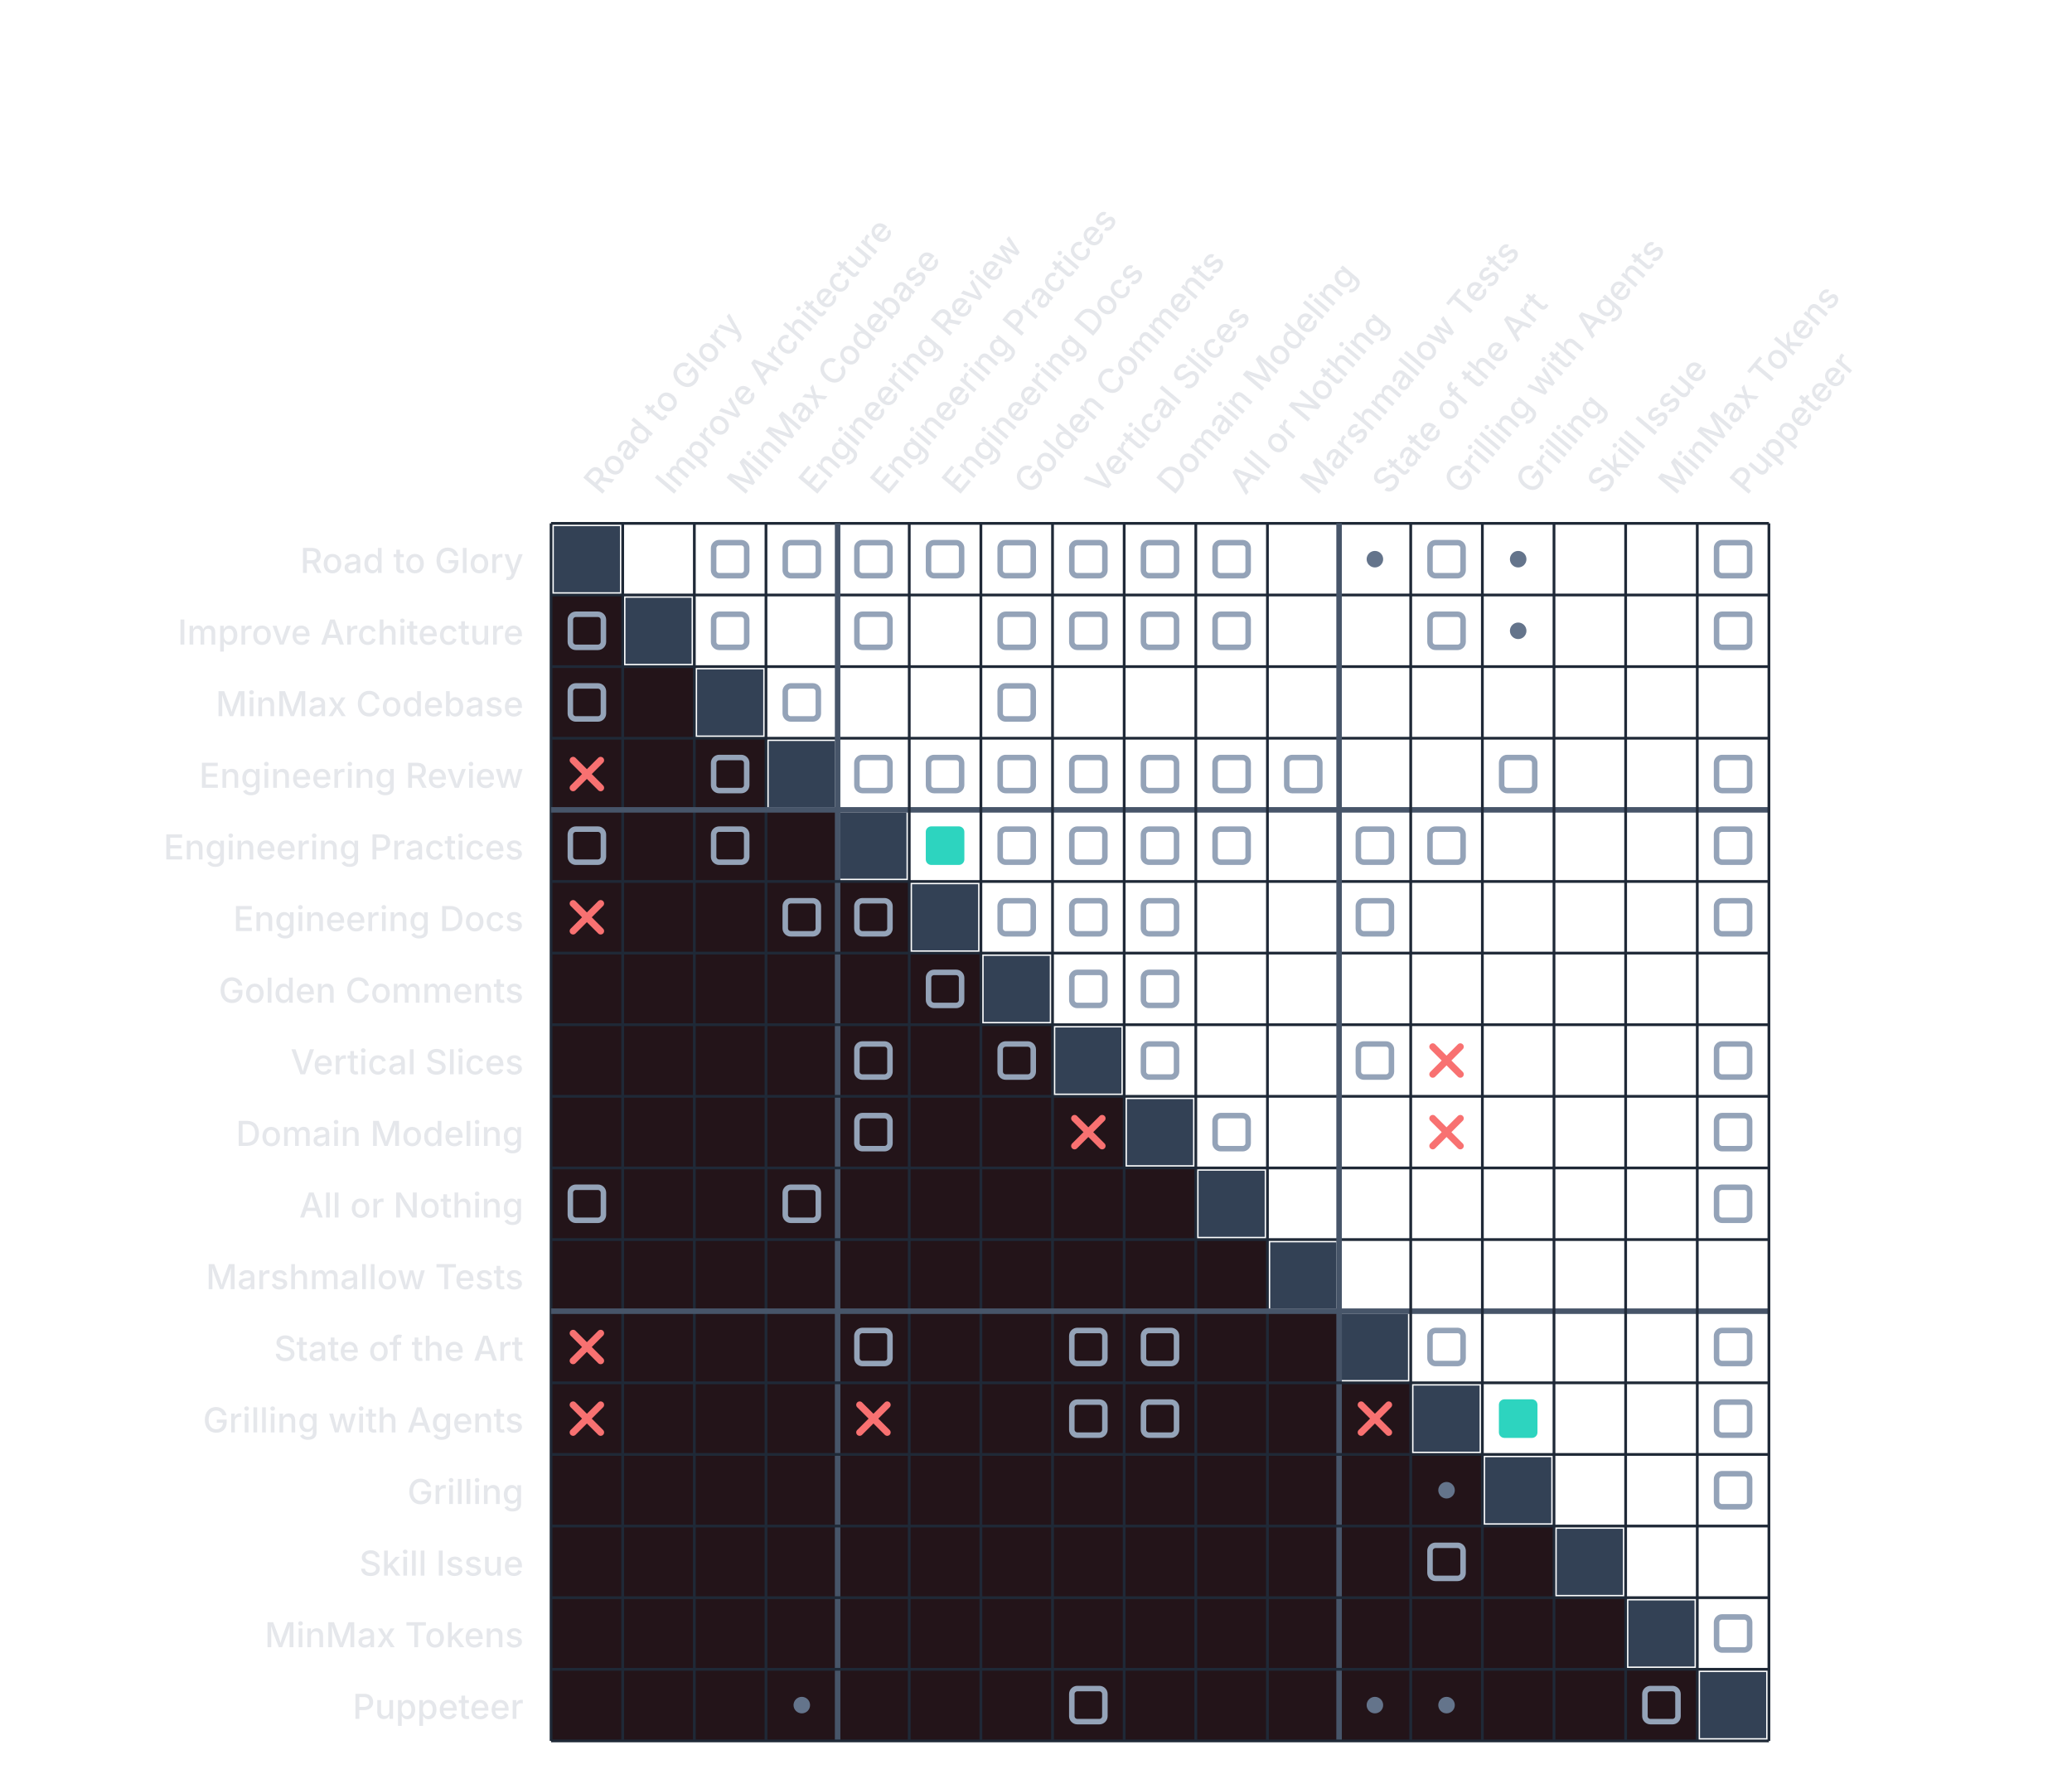
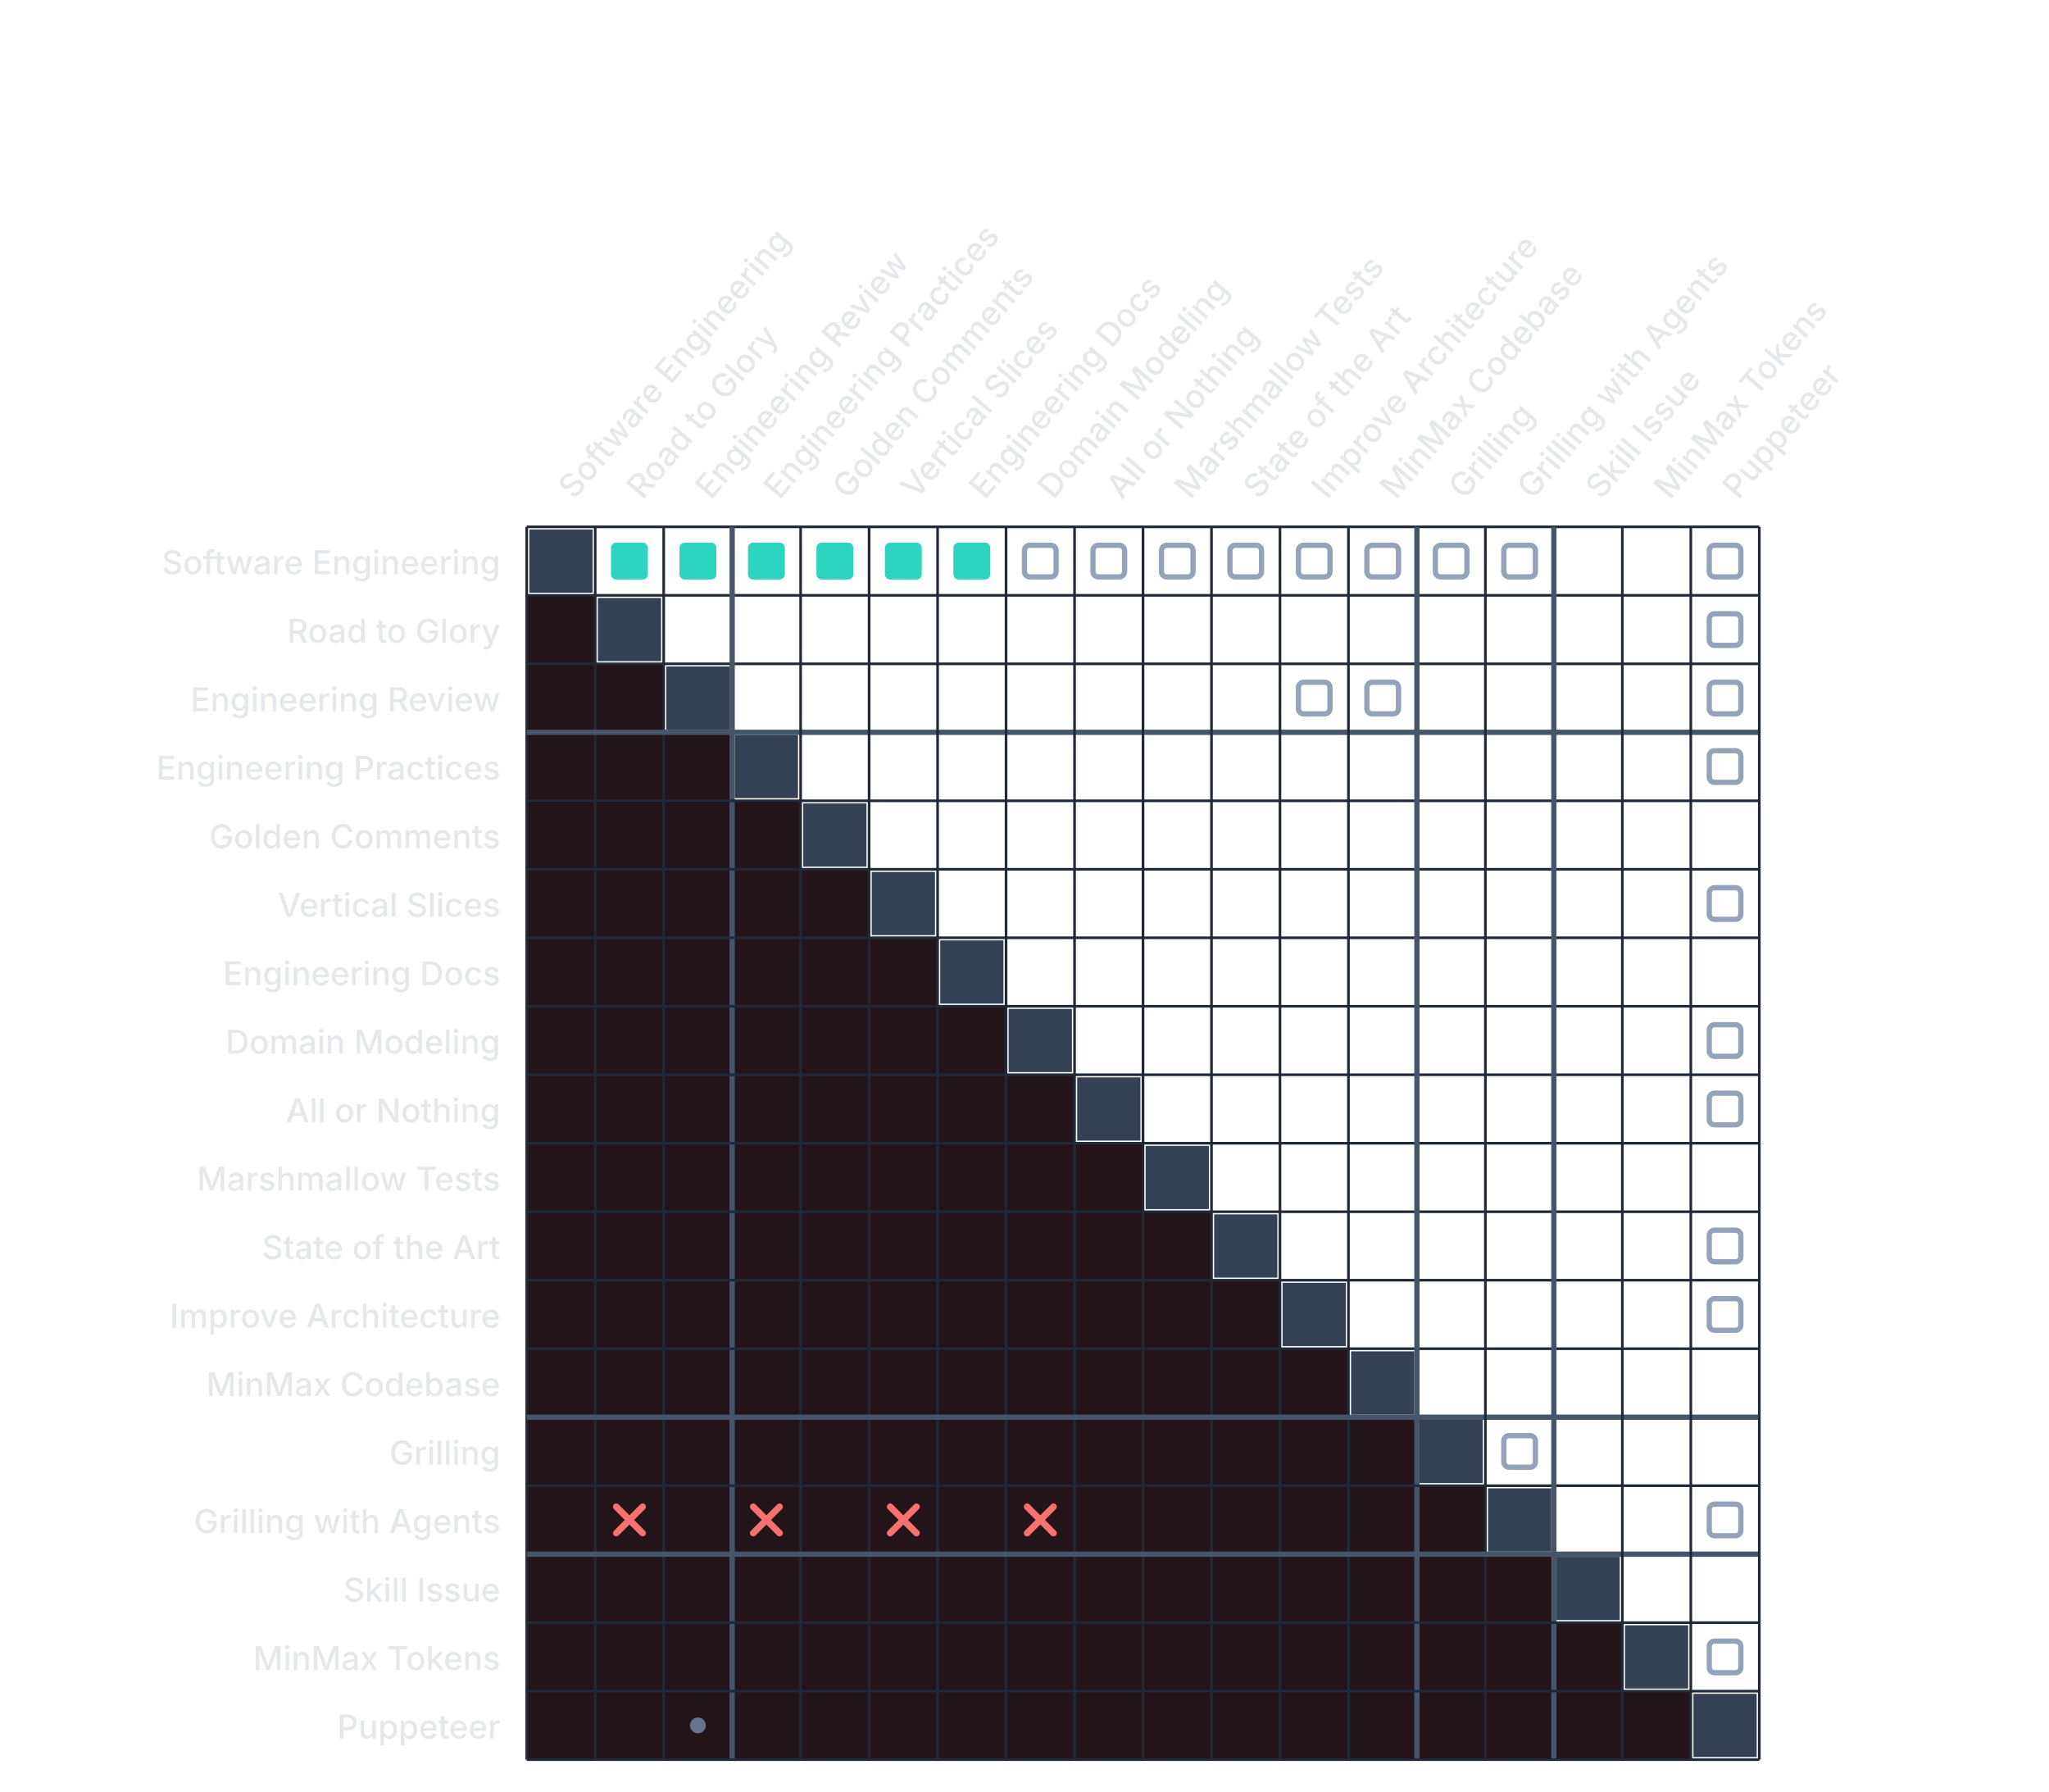
- <svg xmlns="http://www.w3.org/2000/svg" viewBox="0 0 752 644" width="752" height="644" role="img" aria-labelledby="t d">
+ <svg xmlns="http://www.w3.org/2000/svg" viewBox="0 0 778 680" width="778" height="680" role="img" aria-labelledby="t d">
  <defs>
    <style>.l{font:500 12.5px system-ui,-apple-system,Segoe UI,sans-serif;fill:#e5e7eb}</style>
  </defs>
-   <path d="M200 216 L200,216 L226,216 L226,242 L252,242 L252,268 L278,268 L278,294 L304,294 L304,320 L330,320 L330,346 L356,346 L356,372 L382,372 L382,398 L408,398 L408,424 L434,424 L434,450 L460,450 L460,476 L486,476 L486,502 L512,502 L512,528 L538,528 L538,554 L564,554 L564,580 L590,580 L590,606 L616,606 L616,632 L642,632 L200 632Z" fill="#231419" />
-   <line x1="200" y1="190" x2="642" y2="190" stroke="#1f2937" stroke-width="1" />
-   <line x1="200" y1="190" x2="200" y2="632" stroke="#1f2937" stroke-width="1" />
-   <line x1="200" y1="216" x2="642" y2="216" stroke="#1f2937" stroke-width="1" />
-   <line x1="226" y1="190" x2="226" y2="632" stroke="#1f2937" stroke-width="1" />
-   <line x1="200" y1="242" x2="642" y2="242" stroke="#1f2937" stroke-width="1" />
-   <line x1="252" y1="190" x2="252" y2="632" stroke="#1f2937" stroke-width="1" />
-   <line x1="200" y1="268" x2="642" y2="268" stroke="#1f2937" stroke-width="1" />
-   <line x1="278" y1="190" x2="278" y2="632" stroke="#1f2937" stroke-width="1" />
-   <line x1="200" y1="294" x2="642" y2="294" stroke="#475569" stroke-width="2" />
-   <line x1="304" y1="190" x2="304" y2="632" stroke="#475569" stroke-width="2" />
-   <line x1="200" y1="320" x2="642" y2="320" stroke="#1f2937" stroke-width="1" />
-   <line x1="330" y1="190" x2="330" y2="632" stroke="#1f2937" stroke-width="1" />
-   <line x1="200" y1="346" x2="642" y2="346" stroke="#1f2937" stroke-width="1" />
-   <line x1="356" y1="190" x2="356" y2="632" stroke="#1f2937" stroke-width="1" />
-   <line x1="200" y1="372" x2="642" y2="372" stroke="#1f2937" stroke-width="1" />
-   <line x1="382" y1="190" x2="382" y2="632" stroke="#1f2937" stroke-width="1" />
-   <line x1="200" y1="398" x2="642" y2="398" stroke="#1f2937" stroke-width="1" />
-   <line x1="408" y1="190" x2="408" y2="632" stroke="#1f2937" stroke-width="1" />
-   <line x1="200" y1="424" x2="642" y2="424" stroke="#1f2937" stroke-width="1" />
-   <line x1="434" y1="190" x2="434" y2="632" stroke="#1f2937" stroke-width="1" />
-   <line x1="200" y1="450" x2="642" y2="450" stroke="#1f2937" stroke-width="1" />
-   <line x1="460" y1="190" x2="460" y2="632" stroke="#1f2937" stroke-width="1" />
-   <line x1="200" y1="476" x2="642" y2="476" stroke="#475569" stroke-width="2" />
-   <line x1="486" y1="190" x2="486" y2="632" stroke="#475569" stroke-width="2" />
-   <line x1="200" y1="502" x2="642" y2="502" stroke="#1f2937" stroke-width="1" />
-   <line x1="512" y1="190" x2="512" y2="632" stroke="#1f2937" stroke-width="1" />
-   <line x1="200" y1="528" x2="642" y2="528" stroke="#1f2937" stroke-width="1" />
-   <line x1="538" y1="190" x2="538" y2="632" stroke="#1f2937" stroke-width="1" />
-   <line x1="200" y1="554" x2="642" y2="554" stroke="#1f2937" stroke-width="1" />
-   <line x1="564" y1="190" x2="564" y2="632" stroke="#1f2937" stroke-width="1" />
-   <line x1="200" y1="580" x2="642" y2="580" stroke="#1f2937" stroke-width="1" />
-   <line x1="590" y1="190" x2="590" y2="632" stroke="#1f2937" stroke-width="1" />
-   <line x1="200" y1="606" x2="642" y2="606" stroke="#1f2937" stroke-width="1" />
-   <line x1="616" y1="190" x2="616" y2="632" stroke="#1f2937" stroke-width="1" />
-   <line x1="200" y1="632" x2="642" y2="632" stroke="#1f2937" stroke-width="1" />
-   <line x1="642" y1="190" x2="642" y2="632" stroke="#1f2937" stroke-width="1" />
-   <rect x="201" y="191" width="24" height="24" fill="#334155" />
-   <rect x="227" y="217" width="24" height="24" fill="#334155" />
-   <rect x="253" y="243" width="24" height="24" fill="#334155" />
-   <rect x="279" y="269" width="24" height="24" fill="#334155" />
-   <rect x="305" y="295" width="24" height="24" fill="#334155" />
-   <rect x="331" y="321" width="24" height="24" fill="#334155" />
-   <rect x="357" y="347" width="24" height="24" fill="#334155" />
-   <rect x="383" y="373" width="24" height="24" fill="#334155" />
-   <rect x="409" y="399" width="24" height="24" fill="#334155" />
-   <rect x="435" y="425" width="24" height="24" fill="#334155" />
-   <rect x="461" y="451" width="24" height="24" fill="#334155" />
-   <rect x="487" y="477" width="24" height="24" fill="#334155" />
-   <rect x="513" y="503" width="24" height="24" fill="#334155" />
-   <rect x="539" y="529" width="24" height="24" fill="#334155" />
-   <rect x="565" y="555" width="24" height="24" fill="#334155" />
-   <rect x="591" y="581" width="24" height="24" fill="#334155" />
-   <rect x="617" y="607" width="24" height="24" fill="#334155" />
-   <text x="190" y="208.0" text-anchor="end" class="l">Road to Glory</text>
-   <text x="218.0" y="180" transform="rotate(-50 218.0 180)" class="l">Road to Glory</text>
-   <text x="190" y="234.0" text-anchor="end" class="l">Improve Architecture</text>
-   <text x="244.0" y="180" transform="rotate(-50 244.0 180)" class="l">Improve Architecture</text>
-   <text x="190" y="260.0" text-anchor="end" class="l">MinMax Codebase</text>
-   <text x="270.0" y="180" transform="rotate(-50 270.0 180)" class="l">MinMax Codebase</text>
-   <text x="190" y="286.0" text-anchor="end" class="l">Engineering Review</text>
-   <text x="296.0" y="180" transform="rotate(-50 296.0 180)" class="l">Engineering Review</text>
-   <text x="190" y="312.0" text-anchor="end" class="l">Engineering Practices</text>
-   <text x="322.0" y="180" transform="rotate(-50 322.0 180)" class="l">Engineering Practices</text>
-   <text x="190" y="338.0" text-anchor="end" class="l">Engineering Docs</text>
-   <text x="348.0" y="180" transform="rotate(-50 348.0 180)" class="l">Engineering Docs</text>
-   <text x="190" y="364.0" text-anchor="end" class="l">Golden Comments</text>
-   <text x="374.0" y="180" transform="rotate(-50 374.0 180)" class="l">Golden Comments</text>
-   <text x="190" y="390.0" text-anchor="end" class="l">Vertical Slices</text>
-   <text x="400.0" y="180" transform="rotate(-50 400.0 180)" class="l">Vertical Slices</text>
-   <text x="190" y="416.0" text-anchor="end" class="l">Domain Modeling</text>
-   <text x="426.0" y="180" transform="rotate(-50 426.0 180)" class="l">Domain Modeling</text>
-   <text x="190" y="442.0" text-anchor="end" class="l">All or Nothing</text>
-   <text x="452.0" y="180" transform="rotate(-50 452.0 180)" class="l">All or Nothing</text>
-   <text x="190" y="468.0" text-anchor="end" class="l">Marshmallow Tests</text>
-   <text x="478.0" y="180" transform="rotate(-50 478.0 180)" class="l">Marshmallow Tests</text>
-   <text x="190" y="494.0" text-anchor="end" class="l">State of the Art</text>
-   <text x="504.0" y="180" transform="rotate(-50 504.0 180)" class="l">State of the Art</text>
-   <text x="190" y="520.0" text-anchor="end" class="l">Grilling with Agents</text>
-   <text x="530.0" y="180" transform="rotate(-50 530.0 180)" class="l">Grilling with Agents</text>
-   <text x="190" y="546.0" text-anchor="end" class="l">Grilling</text>
-   <text x="556.0" y="180" transform="rotate(-50 556.0 180)" class="l">Grilling</text>
-   <text x="190" y="572.0" text-anchor="end" class="l">Skill Issue</text>
-   <text x="582.0" y="180" transform="rotate(-50 582.0 180)" class="l">Skill Issue</text>
-   <text x="190" y="598.0" text-anchor="end" class="l">MinMax Tokens</text>
-   <text x="608.0" y="180" transform="rotate(-50 608.0 180)" class="l">MinMax Tokens</text>
-   <text x="190" y="624.0" text-anchor="end" class="l">Puppeteer</text>
-   <text x="634.0" y="180" transform="rotate(-50 634.0 180)" class="l">Puppeteer</text>
-   <rect x="207" y="249" width="12" height="12" rx="2" fill="none" stroke="#94a3b8" stroke-width="2" />
-   <rect x="285" y="249" width="12" height="12" rx="2" fill="none" stroke="#94a3b8" stroke-width="2" />
-   <rect x="363" y="249" width="12" height="12" rx="2" fill="none" stroke="#94a3b8" stroke-width="2" />
-   <path d="M390 406L400 416M400 406L390 416" stroke="#f87171" stroke-width="2.5" stroke-linecap="round" />
-   <rect x="311" y="405" width="12" height="12" rx="2" fill="none" stroke="#94a3b8" stroke-width="2" />
-   <path d="M520 406L530 416M530 406L520 416" stroke="#f87171" stroke-width="2.5" stroke-linecap="round" />
-   <rect x="623" y="405" width="12" height="12" rx="2" fill="none" stroke="#94a3b8" stroke-width="2" />
-   <rect x="441" y="405" width="12" height="12" rx="2" fill="none" stroke="#94a3b8" stroke-width="2" />
-   <rect x="363" y="301" width="12" height="12" rx="2" fill="none" stroke="#94a3b8" stroke-width="2" />
-   <rect x="389" y="301" width="12" height="12" rx="2" fill="none" stroke="#94a3b8" stroke-width="2" />
-   <rect x="336" y="300" width="14" height="14" rx="2" fill="#2dd4bf" />
-   <rect x="415" y="301" width="12" height="12" rx="2" fill="none" stroke="#94a3b8" stroke-width="2" />
-   <rect x="493" y="301" width="12" height="12" rx="2" fill="none" stroke="#94a3b8" stroke-width="2" />
-   <rect x="623" y="301" width="12" height="12" rx="2" fill="none" stroke="#94a3b8" stroke-width="2" />
-   <rect x="519" y="301" width="12" height="12" rx="2" fill="none" stroke="#94a3b8" stroke-width="2" />
-   <rect x="207" y="301" width="12" height="12" rx="2" fill="none" stroke="#94a3b8" stroke-width="2" />
-   <rect x="259" y="301" width="12" height="12" rx="2" fill="none" stroke="#94a3b8" stroke-width="2" />
-   <rect x="441" y="301" width="12" height="12" rx="2" fill="none" stroke="#94a3b8" stroke-width="2" />
-   <rect x="311" y="223" width="12" height="12" rx="2" fill="none" stroke="#94a3b8" stroke-width="2" />
-   <rect x="415" y="223" width="12" height="12" rx="2" fill="none" stroke="#94a3b8" stroke-width="2" />
-   <rect x="389" y="223" width="12" height="12" rx="2" fill="none" stroke="#94a3b8" stroke-width="2" />
-   <rect x="623" y="223" width="12" height="12" rx="2" fill="none" stroke="#94a3b8" stroke-width="2" />
-   <rect x="519" y="223" width="12" height="12" rx="2" fill="none" stroke="#94a3b8" stroke-width="2" />
-   <circle cx="551.0" cy="229.0" r="3" fill="#64748b" />
-   <rect x="259" y="223" width="12" height="12" rx="2" fill="none" stroke="#94a3b8" stroke-width="2" />
-   <rect x="363" y="223" width="12" height="12" rx="2" fill="none" stroke="#94a3b8" stroke-width="2" />
-   <rect x="207" y="223" width="12" height="12" rx="2" fill="none" stroke="#94a3b8" stroke-width="2" />
-   <rect x="441" y="223" width="12" height="12" rx="2" fill="none" stroke="#94a3b8" stroke-width="2" />
-   <rect x="207" y="431" width="12" height="12" rx="2" fill="none" stroke="#94a3b8" stroke-width="2" />
-   <rect x="623" y="431" width="12" height="12" rx="2" fill="none" stroke="#94a3b8" stroke-width="2" />
-   <rect x="285" y="431" width="12" height="12" rx="2" fill="none" stroke="#94a3b8" stroke-width="2" />
-   <rect x="623" y="197" width="12" height="12" rx="2" fill="none" stroke="#94a3b8" stroke-width="2" />
-   <rect x="415" y="197" width="12" height="12" rx="2" fill="none" stroke="#94a3b8" stroke-width="2" />
-   <rect x="311" y="197" width="12" height="12" rx="2" fill="none" stroke="#94a3b8" stroke-width="2" />
-   <rect x="389" y="197" width="12" height="12" rx="2" fill="none" stroke="#94a3b8" stroke-width="2" />
-   <rect x="519" y="197" width="12" height="12" rx="2" fill="none" stroke="#94a3b8" stroke-width="2" />
-   <circle cx="499.0" cy="203.0" r="3" fill="#64748b" />
-   <circle cx="551.0" cy="203.0" r="3" fill="#64748b" />
-   <rect x="285" y="197" width="12" height="12" rx="2" fill="none" stroke="#94a3b8" stroke-width="2" />
-   <rect x="259" y="197" width="12" height="12" rx="2" fill="none" stroke="#94a3b8" stroke-width="2" />
-   <rect x="363" y="197" width="12" height="12" rx="2" fill="none" stroke="#94a3b8" stroke-width="2" />
-   <rect x="337" y="197" width="12" height="12" rx="2" fill="none" stroke="#94a3b8" stroke-width="2" />
-   <rect x="441" y="197" width="12" height="12" rx="2" fill="none" stroke="#94a3b8" stroke-width="2" />
-   <rect x="415" y="379" width="12" height="12" rx="2" fill="none" stroke="#94a3b8" stroke-width="2" />
-   <rect x="311" y="379" width="12" height="12" rx="2" fill="none" stroke="#94a3b8" stroke-width="2" />
-   <rect x="363" y="379" width="12" height="12" rx="2" fill="none" stroke="#94a3b8" stroke-width="2" />
-   <rect x="493" y="379" width="12" height="12" rx="2" fill="none" stroke="#94a3b8" stroke-width="2" />
-   <rect x="623" y="379" width="12" height="12" rx="2" fill="none" stroke="#94a3b8" stroke-width="2" />
-   <path d="M520 380L530 390M530 380L520 390" stroke="#f87171" stroke-width="2.5" stroke-linecap="round" />
-   <rect x="415" y="353" width="12" height="12" rx="2" fill="none" stroke="#94a3b8" stroke-width="2" />
-   <rect x="389" y="353" width="12" height="12" rx="2" fill="none" stroke="#94a3b8" stroke-width="2" />
-   <rect x="337" y="353" width="12" height="12" rx="2" fill="none" stroke="#94a3b8" stroke-width="2" />
-   <rect x="363" y="327" width="12" height="12" rx="2" fill="none" stroke="#94a3b8" stroke-width="2" />
-   <rect x="623" y="327" width="12" height="12" rx="2" fill="none" stroke="#94a3b8" stroke-width="2" />
-   <rect x="415" y="327" width="12" height="12" rx="2" fill="none" stroke="#94a3b8" stroke-width="2" />
-   <rect x="389" y="327" width="12" height="12" rx="2" fill="none" stroke="#94a3b8" stroke-width="2" />
-   <rect x="493" y="327" width="12" height="12" rx="2" fill="none" stroke="#94a3b8" stroke-width="2" />
-   <rect x="311" y="327" width="12" height="12" rx="2" fill="none" stroke="#94a3b8" stroke-width="2" />
-   <path d="M208 328L218 338M218 328L208 338" stroke="#f87171" stroke-width="2.5" stroke-linecap="round" />
-   <rect x="285" y="327" width="12" height="12" rx="2" fill="none" stroke="#94a3b8" stroke-width="2" />
-   <rect x="623" y="275" width="12" height="12" rx="2" fill="none" stroke="#94a3b8" stroke-width="2" />
-   <path d="M208 276L218 286M218 276L208 286" stroke="#f87171" stroke-width="2.5" stroke-linecap="round" />
-   <rect x="311" y="275" width="12" height="12" rx="2" fill="none" stroke="#94a3b8" stroke-width="2" />
-   <rect x="415" y="275" width="12" height="12" rx="2" fill="none" stroke="#94a3b8" stroke-width="2" />
-   <rect x="389" y="275" width="12" height="12" rx="2" fill="none" stroke="#94a3b8" stroke-width="2" />
-   <rect x="259" y="275" width="12" height="12" rx="2" fill="none" stroke="#94a3b8" stroke-width="2" />
-   <rect x="363" y="275" width="12" height="12" rx="2" fill="none" stroke="#94a3b8" stroke-width="2" />
-   <rect x="467" y="275" width="12" height="12" rx="2" fill="none" stroke="#94a3b8" stroke-width="2" />
-   <rect x="337" y="275" width="12" height="12" rx="2" fill="none" stroke="#94a3b8" stroke-width="2" />
-   <rect x="441" y="275" width="12" height="12" rx="2" fill="none" stroke="#94a3b8" stroke-width="2" />
-   <rect x="545" y="275" width="12" height="12" rx="2" fill="none" stroke="#94a3b8" stroke-width="2" />
-   <rect x="519" y="561" width="12" height="12" rx="2" fill="none" stroke="#94a3b8" stroke-width="2" />
-   <rect x="544" y="508" width="14" height="14" rx="2" fill="#2dd4bf" />
-   <rect x="623" y="509" width="12" height="12" rx="2" fill="none" stroke="#94a3b8" stroke-width="2" />
-   <rect x="389" y="509" width="12" height="12" rx="2" fill="none" stroke="#94a3b8" stroke-width="2" />
-   <rect x="415" y="509" width="12" height="12" rx="2" fill="none" stroke="#94a3b8" stroke-width="2" />
-   <path d="M312 510L322 520M322 510L312 520" stroke="#f87171" stroke-width="2.5" stroke-linecap="round" />
-   <path d="M208 510L218 520M218 510L208 520" stroke="#f87171" stroke-width="2.5" stroke-linecap="round" />
-   <path d="M494 510L504 520M504 510L494 520" stroke="#f87171" stroke-width="2.5" stroke-linecap="round" />
-   <circle cx="499.0" cy="619.0" r="3" fill="#64748b" />
-   <circle cx="525.0" cy="619.0" r="3" fill="#64748b" />
-   <rect x="389" y="613" width="12" height="12" rx="2" fill="none" stroke="#94a3b8" stroke-width="2" />
-   <rect x="597" y="613" width="12" height="12" rx="2" fill="none" stroke="#94a3b8" stroke-width="2" />
-   <circle cx="291.0" cy="619.0" r="3" fill="#64748b" />
-   <rect x="311" y="483" width="12" height="12" rx="2" fill="none" stroke="#94a3b8" stroke-width="2" />
-   <rect x="623" y="483" width="12" height="12" rx="2" fill="none" stroke="#94a3b8" stroke-width="2" />
-   <rect x="519" y="483" width="12" height="12" rx="2" fill="none" stroke="#94a3b8" stroke-width="2" />
-   <rect x="415" y="483" width="12" height="12" rx="2" fill="none" stroke="#94a3b8" stroke-width="2" />
-   <rect x="389" y="483" width="12" height="12" rx="2" fill="none" stroke="#94a3b8" stroke-width="2" />
-   <path d="M208 484L218 494M218 484L208 494" stroke="#f87171" stroke-width="2.5" stroke-linecap="round" />
-   <rect x="623" y="587" width="12" height="12" rx="2" fill="none" stroke="#94a3b8" stroke-width="2" />
-   <circle cx="525.0" cy="541.0" r="3" fill="#64748b" />
-   <rect x="623" y="535" width="12" height="12" rx="2" fill="none" stroke="#94a3b8" stroke-width="2" />
+   <path d="M200 226 L200,226 226,226 L226,252 252,252 L252,278 278,278 L278,304 304,304 L304,330 330,330 L330,356 356,356 L356,382 382,382 L382,408 408,408 L408,434 434,434 L434,460 460,460 L460,486 486,486 L486,512 512,512 L512,538 538,538 L538,564 564,564 L564,590 590,590 L590,616 616,616 L616,642 642,642 L642,668 668,668 L200 668Z" fill="#231419" />
+   <line x1="200" y1="200" x2="668" y2="200" stroke="#1f2937" stroke-width="1" />
+   <line x1="200" y1="200" x2="200" y2="668" stroke="#1f2937" stroke-width="1" />
+   <line x1="200" y1="226" x2="668" y2="226" stroke="#1f2937" stroke-width="1" />
+   <line x1="226" y1="200" x2="226" y2="668" stroke="#1f2937" stroke-width="1" />
+   <line x1="200" y1="252" x2="668" y2="252" stroke="#1f2937" stroke-width="1" />
+   <line x1="252" y1="200" x2="252" y2="668" stroke="#1f2937" stroke-width="1" />
+   <line x1="200" y1="278" x2="668" y2="278" stroke="#475569" stroke-width="2" />
+   <line x1="278" y1="200" x2="278" y2="668" stroke="#475569" stroke-width="2" />
+   <line x1="200" y1="304" x2="668" y2="304" stroke="#1f2937" stroke-width="1" />
+   <line x1="304" y1="200" x2="304" y2="668" stroke="#1f2937" stroke-width="1" />
+   <line x1="200" y1="330" x2="668" y2="330" stroke="#1f2937" stroke-width="1" />
+   <line x1="330" y1="200" x2="330" y2="668" stroke="#1f2937" stroke-width="1" />
+   <line x1="200" y1="356" x2="668" y2="356" stroke="#1f2937" stroke-width="1" />
+   <line x1="356" y1="200" x2="356" y2="668" stroke="#1f2937" stroke-width="1" />
+   <line x1="200" y1="382" x2="668" y2="382" stroke="#1f2937" stroke-width="1" />
+   <line x1="382" y1="200" x2="382" y2="668" stroke="#1f2937" stroke-width="1" />
+   <line x1="200" y1="408" x2="668" y2="408" stroke="#1f2937" stroke-width="1" />
+   <line x1="408" y1="200" x2="408" y2="668" stroke="#1f2937" stroke-width="1" />
+   <line x1="200" y1="434" x2="668" y2="434" stroke="#1f2937" stroke-width="1" />
+   <line x1="434" y1="200" x2="434" y2="668" stroke="#1f2937" stroke-width="1" />
+   <line x1="200" y1="460" x2="668" y2="460" stroke="#1f2937" stroke-width="1" />
+   <line x1="460" y1="200" x2="460" y2="668" stroke="#1f2937" stroke-width="1" />
+   <line x1="200" y1="486" x2="668" y2="486" stroke="#1f2937" stroke-width="1" />
+   <line x1="486" y1="200" x2="486" y2="668" stroke="#1f2937" stroke-width="1" />
+   <line x1="200" y1="512" x2="668" y2="512" stroke="#1f2937" stroke-width="1" />
+   <line x1="512" y1="200" x2="512" y2="668" stroke="#1f2937" stroke-width="1" />
+   <line x1="200" y1="538" x2="668" y2="538" stroke="#475569" stroke-width="2" />
+   <line x1="538" y1="200" x2="538" y2="668" stroke="#475569" stroke-width="2" />
+   <line x1="200" y1="564" x2="668" y2="564" stroke="#1f2937" stroke-width="1" />
+   <line x1="564" y1="200" x2="564" y2="668" stroke="#1f2937" stroke-width="1" />
+   <line x1="200" y1="590" x2="668" y2="590" stroke="#475569" stroke-width="2" />
+   <line x1="590" y1="200" x2="590" y2="668" stroke="#475569" stroke-width="2" />
+   <line x1="200" y1="616" x2="668" y2="616" stroke="#1f2937" stroke-width="1" />
+   <line x1="616" y1="200" x2="616" y2="668" stroke="#1f2937" stroke-width="1" />
+   <line x1="200" y1="642" x2="668" y2="642" stroke="#1f2937" stroke-width="1" />
+   <line x1="642" y1="200" x2="642" y2="668" stroke="#1f2937" stroke-width="1" />
+   <line x1="200" y1="668" x2="668" y2="668" stroke="#1f2937" stroke-width="1" />
+   <line x1="668" y1="200" x2="668" y2="668" stroke="#1f2937" stroke-width="1" />
+   <rect x="201" y="201" width="24" height="24" fill="#334155" />
+   <rect x="227" y="227" width="24" height="24" fill="#334155" />
+   <rect x="253" y="253" width="24" height="24" fill="#334155" />
+   <rect x="279" y="279" width="24" height="24" fill="#334155" />
+   <rect x="305" y="305" width="24" height="24" fill="#334155" />
+   <rect x="331" y="331" width="24" height="24" fill="#334155" />
+   <rect x="357" y="357" width="24" height="24" fill="#334155" />
+   <rect x="383" y="383" width="24" height="24" fill="#334155" />
+   <rect x="409" y="409" width="24" height="24" fill="#334155" />
+   <rect x="435" y="435" width="24" height="24" fill="#334155" />
+   <rect x="461" y="461" width="24" height="24" fill="#334155" />
+   <rect x="487" y="487" width="24" height="24" fill="#334155" />
+   <rect x="513" y="513" width="24" height="24" fill="#334155" />
+   <rect x="539" y="539" width="24" height="24" fill="#334155" />
+   <rect x="565" y="565" width="24" height="24" fill="#334155" />
+   <rect x="591" y="591" width="24" height="24" fill="#334155" />
+   <rect x="617" y="617" width="24" height="24" fill="#334155" />
+   <rect x="643" y="643" width="24" height="24" fill="#334155" />
+   <text x="190" y="218.0" text-anchor="end" class="l">Software Engineering</text>
+   <text x="218.0" y="190" transform="rotate(-50 218.0 190)" class="l">Software Engineering</text>
+   <text x="190" y="244.0" text-anchor="end" class="l">Road to Glory</text>
+   <text x="244.0" y="190" transform="rotate(-50 244.0 190)" class="l">Road to Glory</text>
+   <text x="190" y="270.0" text-anchor="end" class="l">Engineering Review</text>
+   <text x="270.0" y="190" transform="rotate(-50 270.0 190)" class="l">Engineering Review</text>
+   <text x="190" y="296.0" text-anchor="end" class="l">Engineering Practices</text>
+   <text x="296.0" y="190" transform="rotate(-50 296.0 190)" class="l">Engineering Practices</text>
+   <text x="190" y="322.0" text-anchor="end" class="l">Golden Comments</text>
+   <text x="322.0" y="190" transform="rotate(-50 322.0 190)" class="l">Golden Comments</text>
+   <text x="190" y="348.0" text-anchor="end" class="l">Vertical Slices</text>
+   <text x="348.0" y="190" transform="rotate(-50 348.0 190)" class="l">Vertical Slices</text>
+   <text x="190" y="374.0" text-anchor="end" class="l">Engineering Docs</text>
+   <text x="374.0" y="190" transform="rotate(-50 374.0 190)" class="l">Engineering Docs</text>
+   <text x="190" y="400.0" text-anchor="end" class="l">Domain Modeling</text>
+   <text x="400.0" y="190" transform="rotate(-50 400.0 190)" class="l">Domain Modeling</text>
+   <text x="190" y="426.0" text-anchor="end" class="l">All or Nothing</text>
+   <text x="426.0" y="190" transform="rotate(-50 426.0 190)" class="l">All or Nothing</text>
+   <text x="190" y="452.0" text-anchor="end" class="l">Marshmallow Tests</text>
+   <text x="452.0" y="190" transform="rotate(-50 452.0 190)" class="l">Marshmallow Tests</text>
+   <text x="190" y="478.0" text-anchor="end" class="l">State of the Art</text>
+   <text x="478.0" y="190" transform="rotate(-50 478.0 190)" class="l">State of the Art</text>
+   <text x="190" y="504.0" text-anchor="end" class="l">Improve Architecture</text>
+   <text x="504.0" y="190" transform="rotate(-50 504.0 190)" class="l">Improve Architecture</text>
+   <text x="190" y="530.0" text-anchor="end" class="l">MinMax Codebase</text>
+   <text x="530.0" y="190" transform="rotate(-50 530.0 190)" class="l">MinMax Codebase</text>
+   <text x="190" y="556.0" text-anchor="end" class="l">Grilling</text>
+   <text x="556.0" y="190" transform="rotate(-50 556.0 190)" class="l">Grilling</text>
+   <text x="190" y="582.0" text-anchor="end" class="l">Grilling with Agents</text>
+   <text x="582.0" y="190" transform="rotate(-50 582.0 190)" class="l">Grilling with Agents</text>
+   <text x="190" y="608.0" text-anchor="end" class="l">Skill Issue</text>
+   <text x="608.0" y="190" transform="rotate(-50 608.0 190)" class="l">Skill Issue</text>
+   <text x="190" y="634.0" text-anchor="end" class="l">MinMax Tokens</text>
+   <text x="634.0" y="190" transform="rotate(-50 634.0 190)" class="l">MinMax Tokens</text>
+   <text x="190" y="660.0" text-anchor="end" class="l">Puppeteer</text>
+   <text x="660.0" y="190" transform="rotate(-50 660.0 190)" class="l">Puppeteer</text>
+   <rect x="284" y="206" width="14" height="14" rx="2" fill="#2dd4bf" />
+   <rect x="336" y="206" width="14" height="14" rx="2" fill="#2dd4bf" />
+   <rect x="310" y="206" width="14" height="14" rx="2" fill="#2dd4bf" />
+   <rect x="362" y="206" width="14" height="14" rx="2" fill="#2dd4bf" />
+   <rect x="258" y="206" width="14" height="14" rx="2" fill="#2dd4bf" />
+   <rect x="232" y="206" width="14" height="14" rx="2" fill="#2dd4bf" />
+   <rect x="441" y="207" width="12" height="12" rx="2" fill="none" stroke="#94a3b8" stroke-width="2" />
+   <rect x="389" y="207" width="12" height="12" rx="2" fill="none" stroke="#94a3b8" stroke-width="2" />
+   <rect x="415" y="207" width="12" height="12" rx="2" fill="none" stroke="#94a3b8" stroke-width="2" />
+   <rect x="493" y="207" width="12" height="12" rx="2" fill="none" stroke="#94a3b8" stroke-width="2" />
+   <rect x="571" y="207" width="12" height="12" rx="2" fill="none" stroke="#94a3b8" stroke-width="2" />
+   <rect x="467" y="207" width="12" height="12" rx="2" fill="none" stroke="#94a3b8" stroke-width="2" />
+   <rect x="519" y="207" width="12" height="12" rx="2" fill="none" stroke="#94a3b8" stroke-width="2" />
+   <rect x="649" y="207" width="12" height="12" rx="2" fill="none" stroke="#94a3b8" stroke-width="2" />
+   <rect x="545" y="207" width="12" height="12" rx="2" fill="none" stroke="#94a3b8" stroke-width="2" />
+   <rect x="649" y="233" width="12" height="12" rx="2" fill="none" stroke="#94a3b8" stroke-width="2" />
+   <rect x="493" y="259" width="12" height="12" rx="2" fill="none" stroke="#94a3b8" stroke-width="2" />
+   <rect x="519" y="259" width="12" height="12" rx="2" fill="none" stroke="#94a3b8" stroke-width="2" />
+   <rect x="649" y="259" width="12" height="12" rx="2" fill="none" stroke="#94a3b8" stroke-width="2" />
+   <rect x="649" y="285" width="12" height="12" rx="2" fill="none" stroke="#94a3b8" stroke-width="2" />
+   <rect x="649" y="337" width="12" height="12" rx="2" fill="none" stroke="#94a3b8" stroke-width="2" />
+   <rect x="649" y="389" width="12" height="12" rx="2" fill="none" stroke="#94a3b8" stroke-width="2" />
+   <rect x="649" y="415" width="12" height="12" rx="2" fill="none" stroke="#94a3b8" stroke-width="2" />
+   <rect x="649" y="467" width="12" height="12" rx="2" fill="none" stroke="#94a3b8" stroke-width="2" />
+   <rect x="649" y="493" width="12" height="12" rx="2" fill="none" stroke="#94a3b8" stroke-width="2" />
+   <rect x="571" y="545" width="12" height="12" rx="2" fill="none" stroke="#94a3b8" stroke-width="2" />
+   <path d="M234 572L244 582M244 572L234 582" stroke="#f87171" stroke-width="2.5" stroke-linecap="round" />
+   <path d="M286 572L296 582M296 572L286 582" stroke="#f87171" stroke-width="2.5" stroke-linecap="round" />
+   <path d="M390 572L400 582M400 572L390 582" stroke="#f87171" stroke-width="2.5" stroke-linecap="round" />
+   <path d="M338 572L348 582M348 572L338 582" stroke="#f87171" stroke-width="2.5" stroke-linecap="round" />
+   <rect x="649" y="571" width="12" height="12" rx="2" fill="none" stroke="#94a3b8" stroke-width="2" />
+   <rect x="649" y="623" width="12" height="12" rx="2" fill="none" stroke="#94a3b8" stroke-width="2" />
+   <circle cx="265.0" cy="655.0" r="3" fill="#64748b" />
</svg>
